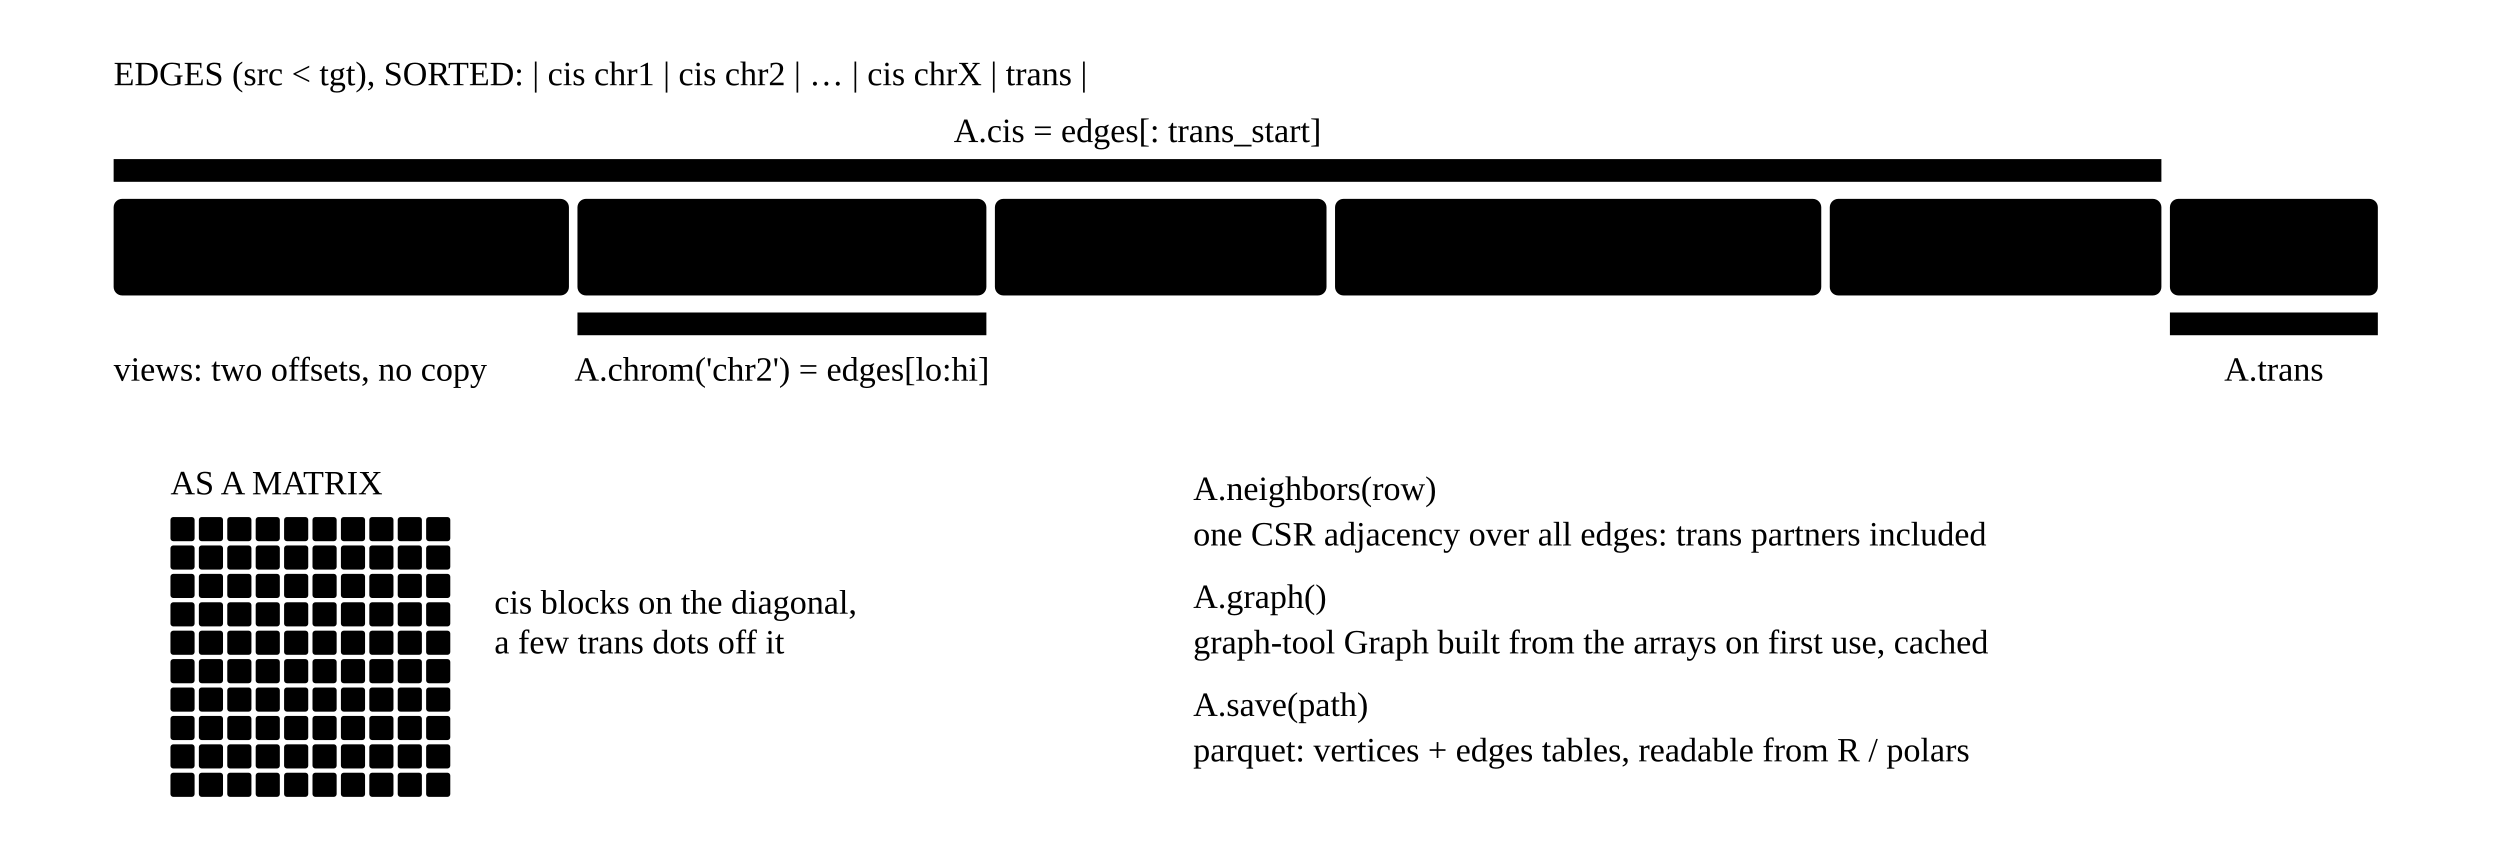
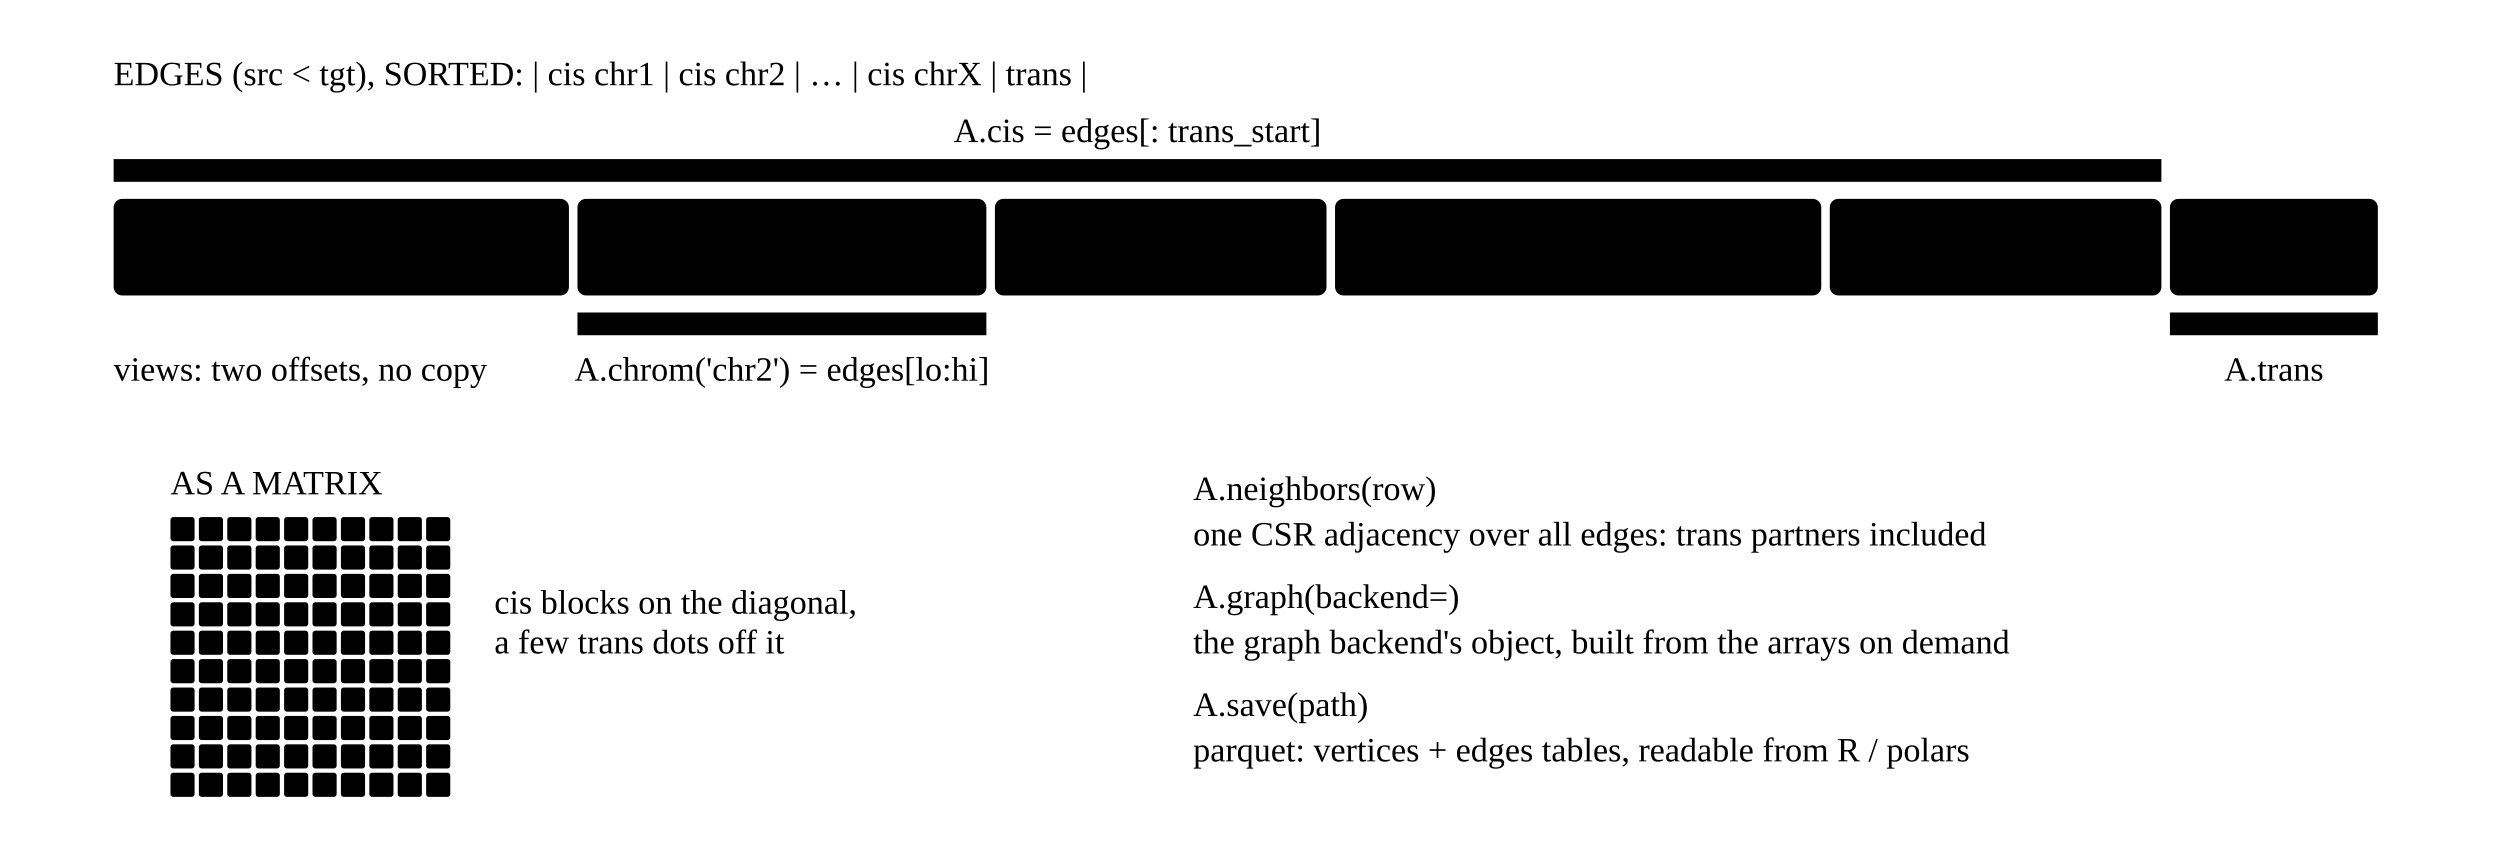
<svg xmlns="http://www.w3.org/2000/svg" class="gbd" viewBox="0 0 880 300" role="img" aria-label="The edge table is sorted so each chromosome's cis edges are one block and all trans edges are the last block; chrom(), cis and trans are slices of the same arrays.">
  <text class="cap" x="40" y="30">EDGES (src &lt; tgt), SORTED: | cis chr1 | cis chr2 | … | cis chrX | trans |</text>
  <rect class="iv fpl" x="40" y="70" width="160.265" height="34" rx="3" />
  <text class="m" x="121.633" y="92" text-anchor="middle">chr1</text>
  <rect class="iv fh" x="203.265" y="70" width="143.939" height="34" rx="3" />
  <text class="m w" x="276.735" y="92" text-anchor="middle">chr2</text>
  <rect class="iv fpl" x="350.204" y="70" width="116.728" height="34" rx="3" />
  <text class="m" x="410.068" y="92" text-anchor="middle">chr3</text>
  <rect class="iv fpl" x="469.932" y="70" width="171.15" height="34" rx="3" />
  <text class="m" x="557.007" y="92" text-anchor="middle">…</text>
  <rect class="iv fpl" x="644.082" y="70" width="116.728" height="34" rx="3" />
  <text class="m" x="703.946" y="92" text-anchor="middle">chrX</text>
  <rect class="iv fp" x="763.81" y="70" width="73.191" height="34" rx="3" />
  <text class="m w" x="801.905" y="92" text-anchor="middle">trans</text>
  <polyline class="ln" points="40,64 40,56 760.81,56 760.81,64" />
  <text class="ms" x="400.405" y="50" text-anchor="middle">A.cis = edges[: trans_start]</text>
  <polyline class="ln navy" points="203.265,110 203.265,118 347.204,118 347.204,110" />
  <text class="ms" x="275.235" y="134" text-anchor="middle">A.chrom('chr2') = edges[lo:hi]</text>
  <polyline class="ln navy" points="763.81,110 763.81,118 837,118 837,110" />
  <text class="ms" x="800.405" y="134" text-anchor="middle">A.trans</text>
  <text class="s" x="40" y="134">views: two offsets, no copy</text>
  <text class="cap" x="60" y="174">AS A MATRIX</text>
  <rect class="iv fpl" x="60" y="182" width="8.5" height="8.5" rx="1" />
  <rect class="iv fpl" x="70" y="182" width="8.5" height="8.5" rx="1" />
  <rect class="iv fpl" x="80" y="182" width="8.5" height="8.5" rx="1" />
  <rect class="iv fpl" x="90" y="182" width="8.5" height="8.5" rx="1" />
  <rect class="chip" x="100" y="182" width="8.5" height="8.5" rx="1" />
  <rect class="chip" x="110" y="182" width="8.5" height="8.5" rx="1" />
  <rect class="chip" x="120" y="182" width="8.5" height="8.5" rx="1" />
  <rect class="chip" x="130" y="182" width="8.5" height="8.5" rx="1" />
  <rect class="chip" x="140" y="182" width="8.5" height="8.5" rx="1" />
  <rect class="chip" x="150" y="182" width="8.5" height="8.5" rx="1" />
  <rect class="iv fpl" x="60" y="192" width="8.5" height="8.5" rx="1" />
  <rect class="iv fpl" x="70" y="192" width="8.5" height="8.5" rx="1" />
  <rect class="iv fpl" x="80" y="192" width="8.5" height="8.5" rx="1" />
  <rect class="iv fpl" x="90" y="192" width="8.5" height="8.5" rx="1" />
  <rect class="chip" x="100" y="192" width="8.5" height="8.5" rx="1" />
  <rect class="chip" x="110" y="192" width="8.5" height="8.5" rx="1" />
  <rect class="chip" x="120" y="192" width="8.5" height="8.5" rx="1" />
  <rect class="chip" x="130" y="192" width="8.5" height="8.5" rx="1" />
  <rect class="iv fp" x="140" y="192" width="8.5" height="8.5" rx="1" />
  <rect class="chip" x="150" y="192" width="8.5" height="8.5" rx="1" />
  <rect class="iv fpl" x="60" y="202" width="8.5" height="8.5" rx="1" />
  <rect class="iv fpl" x="70" y="202" width="8.5" height="8.5" rx="1" />
  <rect class="iv fpl" x="80" y="202" width="8.5" height="8.5" rx="1" />
  <rect class="iv fpl" x="90" y="202" width="8.5" height="8.5" rx="1" />
  <rect class="chip" x="100" y="202" width="8.5" height="8.5" rx="1" />
  <rect class="iv fp" x="110" y="202" width="8.5" height="8.5" rx="1" />
  <rect class="chip" x="120" y="202" width="8.5" height="8.5" rx="1" />
  <rect class="chip" x="130" y="202" width="8.5" height="8.5" rx="1" />
  <rect class="chip" x="140" y="202" width="8.5" height="8.5" rx="1" />
  <rect class="chip" x="150" y="202" width="8.5" height="8.5" rx="1" />
  <rect class="iv fpl" x="60" y="212" width="8.5" height="8.5" rx="1" />
  <rect class="iv fpl" x="70" y="212" width="8.5" height="8.5" rx="1" />
  <rect class="iv fpl" x="80" y="212" width="8.5" height="8.5" rx="1" />
  <rect class="iv fpl" x="90" y="212" width="8.5" height="8.5" rx="1" />
  <rect class="chip" x="100" y="212" width="8.5" height="8.5" rx="1" />
  <rect class="chip" x="110" y="212" width="8.5" height="8.5" rx="1" />
  <rect class="chip" x="120" y="212" width="8.5" height="8.5" rx="1" />
  <rect class="chip" x="130" y="212" width="8.5" height="8.5" rx="1" />
  <rect class="chip" x="140" y="212" width="8.5" height="8.5" rx="1" />
  <rect class="chip" x="150" y="212" width="8.5" height="8.5" rx="1" />
  <rect class="chip" x="60" y="222" width="8.5" height="8.5" rx="1" />
  <rect class="chip" x="70" y="222" width="8.5" height="8.5" rx="1" />
  <rect class="chip" x="80" y="222" width="8.5" height="8.5" rx="1" />
  <rect class="chip" x="90" y="222" width="8.5" height="8.5" rx="1" />
  <rect class="iv fpl" x="100" y="222" width="8.5" height="8.5" rx="1" />
  <rect class="iv fpl" x="110" y="222" width="8.5" height="8.5" rx="1" />
  <rect class="iv fpl" x="120" y="222" width="8.5" height="8.5" rx="1" />
  <rect class="chip" x="130" y="222" width="8.5" height="8.5" rx="1" />
  <rect class="chip" x="140" y="222" width="8.5" height="8.5" rx="1" />
  <rect class="chip" x="150" y="222" width="8.5" height="8.5" rx="1" />
  <rect class="chip" x="60" y="232" width="8.5" height="8.5" rx="1" />
  <rect class="chip" x="70" y="232" width="8.5" height="8.5" rx="1" />
  <rect class="iv fp" x="80" y="232" width="8.5" height="8.5" rx="1" />
  <rect class="chip" x="90" y="232" width="8.5" height="8.5" rx="1" />
  <rect class="iv fpl" x="100" y="232" width="8.5" height="8.5" rx="1" />
  <rect class="iv fpl" x="110" y="232" width="8.5" height="8.5" rx="1" />
  <rect class="iv fpl" x="120" y="232" width="8.5" height="8.5" rx="1" />
  <rect class="chip" x="130" y="232" width="8.5" height="8.5" rx="1" />
  <rect class="chip" x="140" y="232" width="8.5" height="8.5" rx="1" />
  <rect class="chip" x="150" y="232" width="8.5" height="8.5" rx="1" />
  <rect class="chip" x="60" y="242" width="8.5" height="8.5" rx="1" />
  <rect class="chip" x="70" y="242" width="8.5" height="8.5" rx="1" />
  <rect class="chip" x="80" y="242" width="8.5" height="8.5" rx="1" />
  <rect class="chip" x="90" y="242" width="8.5" height="8.5" rx="1" />
  <rect class="iv fpl" x="100" y="242" width="8.5" height="8.5" rx="1" />
  <rect class="iv fpl" x="110" y="242" width="8.5" height="8.5" rx="1" />
  <rect class="iv fpl" x="120" y="242" width="8.5" height="8.5" rx="1" />
  <rect class="chip" x="130" y="242" width="8.5" height="8.5" rx="1" />
  <rect class="chip" x="140" y="242" width="8.5" height="8.5" rx="1" />
  <rect class="chip" x="150" y="242" width="8.5" height="8.5" rx="1" />
  <rect class="chip" x="60" y="252" width="8.5" height="8.5" rx="1" />
  <rect class="chip" x="70" y="252" width="8.5" height="8.5" rx="1" />
  <rect class="chip" x="80" y="252" width="8.5" height="8.5" rx="1" />
  <rect class="chip" x="90" y="252" width="8.5" height="8.5" rx="1" />
  <rect class="chip" x="100" y="252" width="8.5" height="8.5" rx="1" />
  <rect class="chip" x="110" y="252" width="8.5" height="8.5" rx="1" />
  <rect class="chip" x="120" y="252" width="8.5" height="8.5" rx="1" />
  <rect class="iv fpl" x="130" y="252" width="8.5" height="8.5" rx="1" />
  <rect class="iv fpl" x="140" y="252" width="8.5" height="8.5" rx="1" />
  <rect class="iv fpl" x="150" y="252" width="8.5" height="8.5" rx="1" />
  <rect class="chip" x="60" y="262" width="8.5" height="8.5" rx="1" />
  <rect class="iv fp" x="70" y="262" width="8.5" height="8.5" rx="1" />
  <rect class="chip" x="80" y="262" width="8.5" height="8.5" rx="1" />
  <rect class="chip" x="90" y="262" width="8.5" height="8.5" rx="1" />
  <rect class="chip" x="100" y="262" width="8.5" height="8.5" rx="1" />
  <rect class="chip" x="110" y="262" width="8.5" height="8.5" rx="1" />
  <rect class="chip" x="120" y="262" width="8.5" height="8.5" rx="1" />
  <rect class="iv fpl" x="130" y="262" width="8.5" height="8.5" rx="1" />
  <rect class="iv fpl" x="140" y="262" width="8.5" height="8.5" rx="1" />
  <rect class="iv fpl" x="150" y="262" width="8.5" height="8.5" rx="1" />
  <rect class="chip" x="60" y="272" width="8.5" height="8.5" rx="1" />
  <rect class="chip" x="70" y="272" width="8.5" height="8.5" rx="1" />
  <rect class="chip" x="80" y="272" width="8.5" height="8.5" rx="1" />
  <rect class="chip" x="90" y="272" width="8.5" height="8.5" rx="1" />
  <rect class="chip" x="100" y="272" width="8.5" height="8.5" rx="1" />
  <rect class="chip" x="110" y="272" width="8.5" height="8.5" rx="1" />
  <rect class="chip" x="120" y="272" width="8.5" height="8.5" rx="1" />
  <rect class="iv fpl" x="130" y="272" width="8.5" height="8.5" rx="1" />
  <rect class="iv fpl" x="140" y="272" width="8.5" height="8.5" rx="1" />
  <rect class="iv fpl" x="150" y="272" width="8.5" height="8.5" rx="1" />
  <text class="s" x="174" y="216">cis blocks on the diagonal,</text>
  <text class="s" x="174" y="230">a few trans dots off it</text>
  <text class="tm" x="420" y="176">A.neighbors(row)</text>
  <text class="s" x="420" y="192">one CSR adjacency over all edges: trans partners included</text>
-   <text class="tm" x="420" y="214">A.graph()</text>
-   <text class="s" x="420" y="230">graph-tool Graph built from the arrays on first use, cached</text>
+   <text class="tm" x="420" y="214">A.graph(backend=)</text>
+   <text class="s" x="420" y="230">the graph backend's object, built from the arrays on demand</text>
  <text class="tm" x="420" y="252">A.save(path)</text>
  <text class="s" x="420" y="268">parquet: vertices + edges tables, readable from R / polars</text>
</svg>
